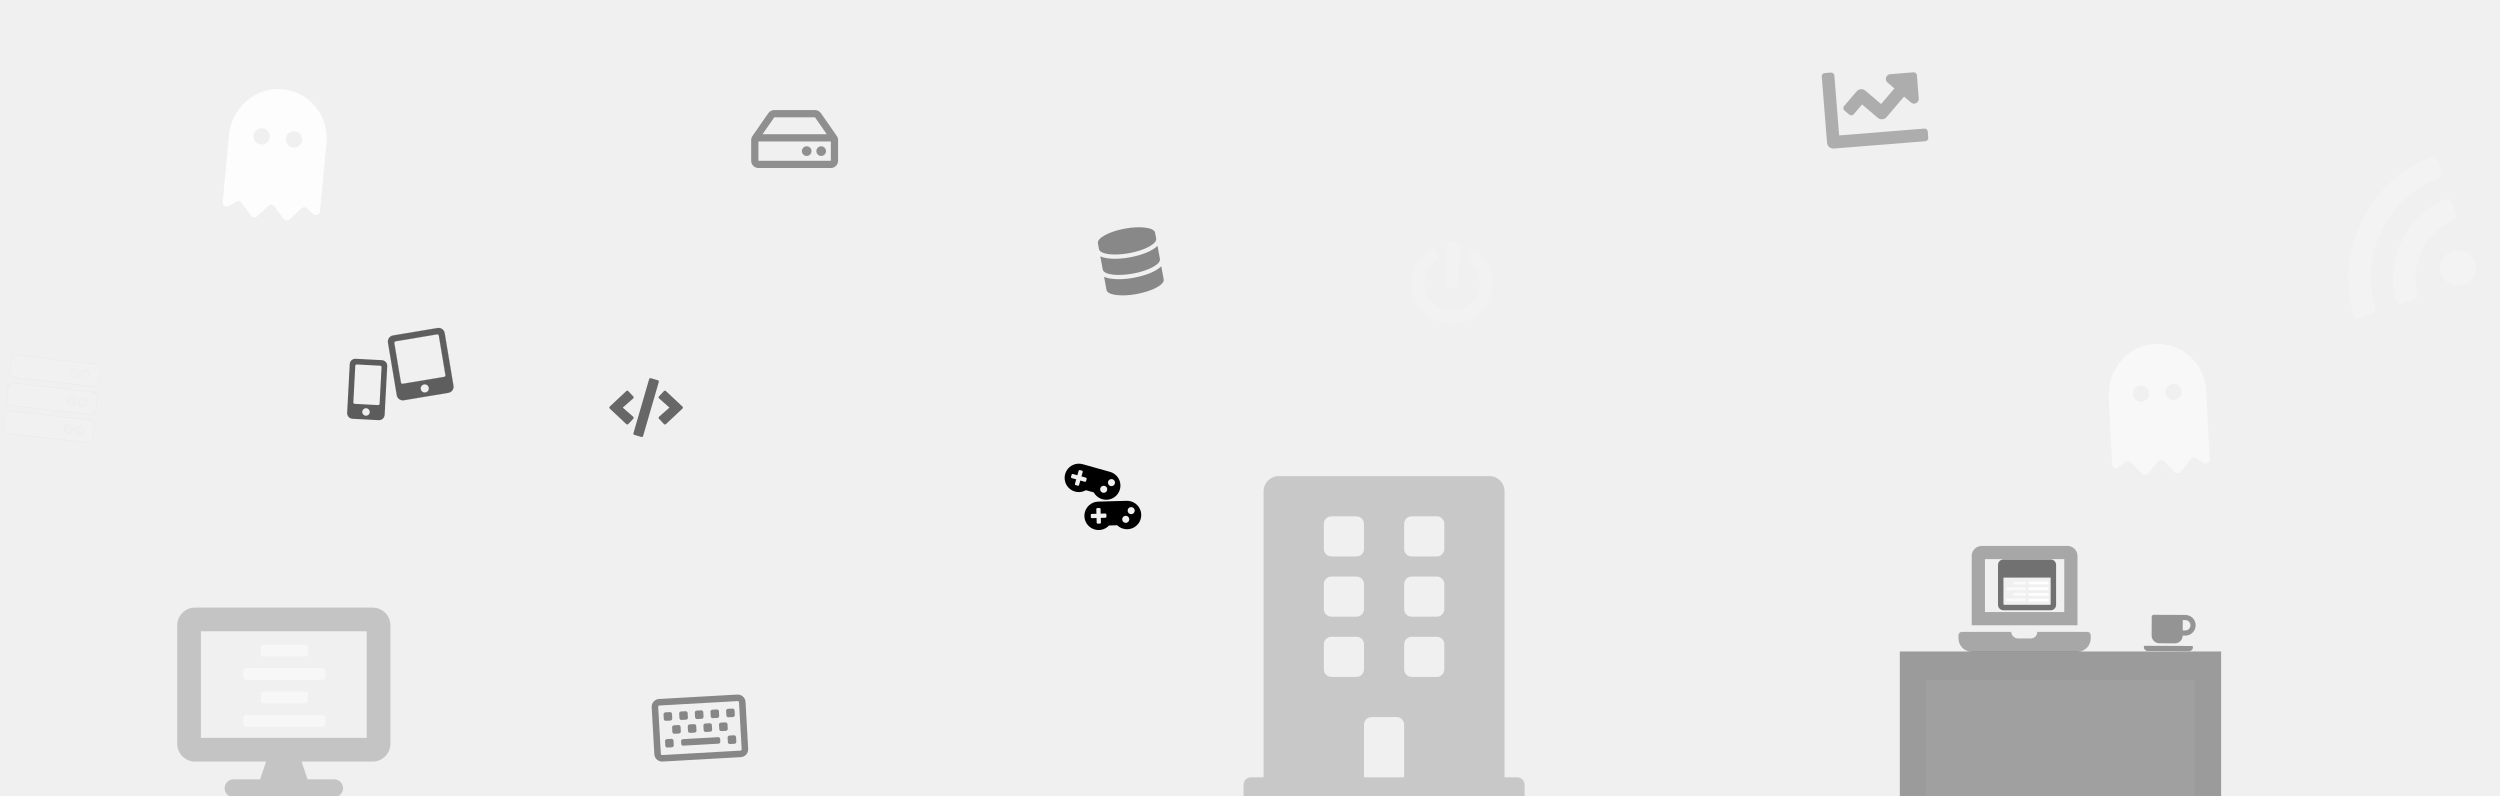
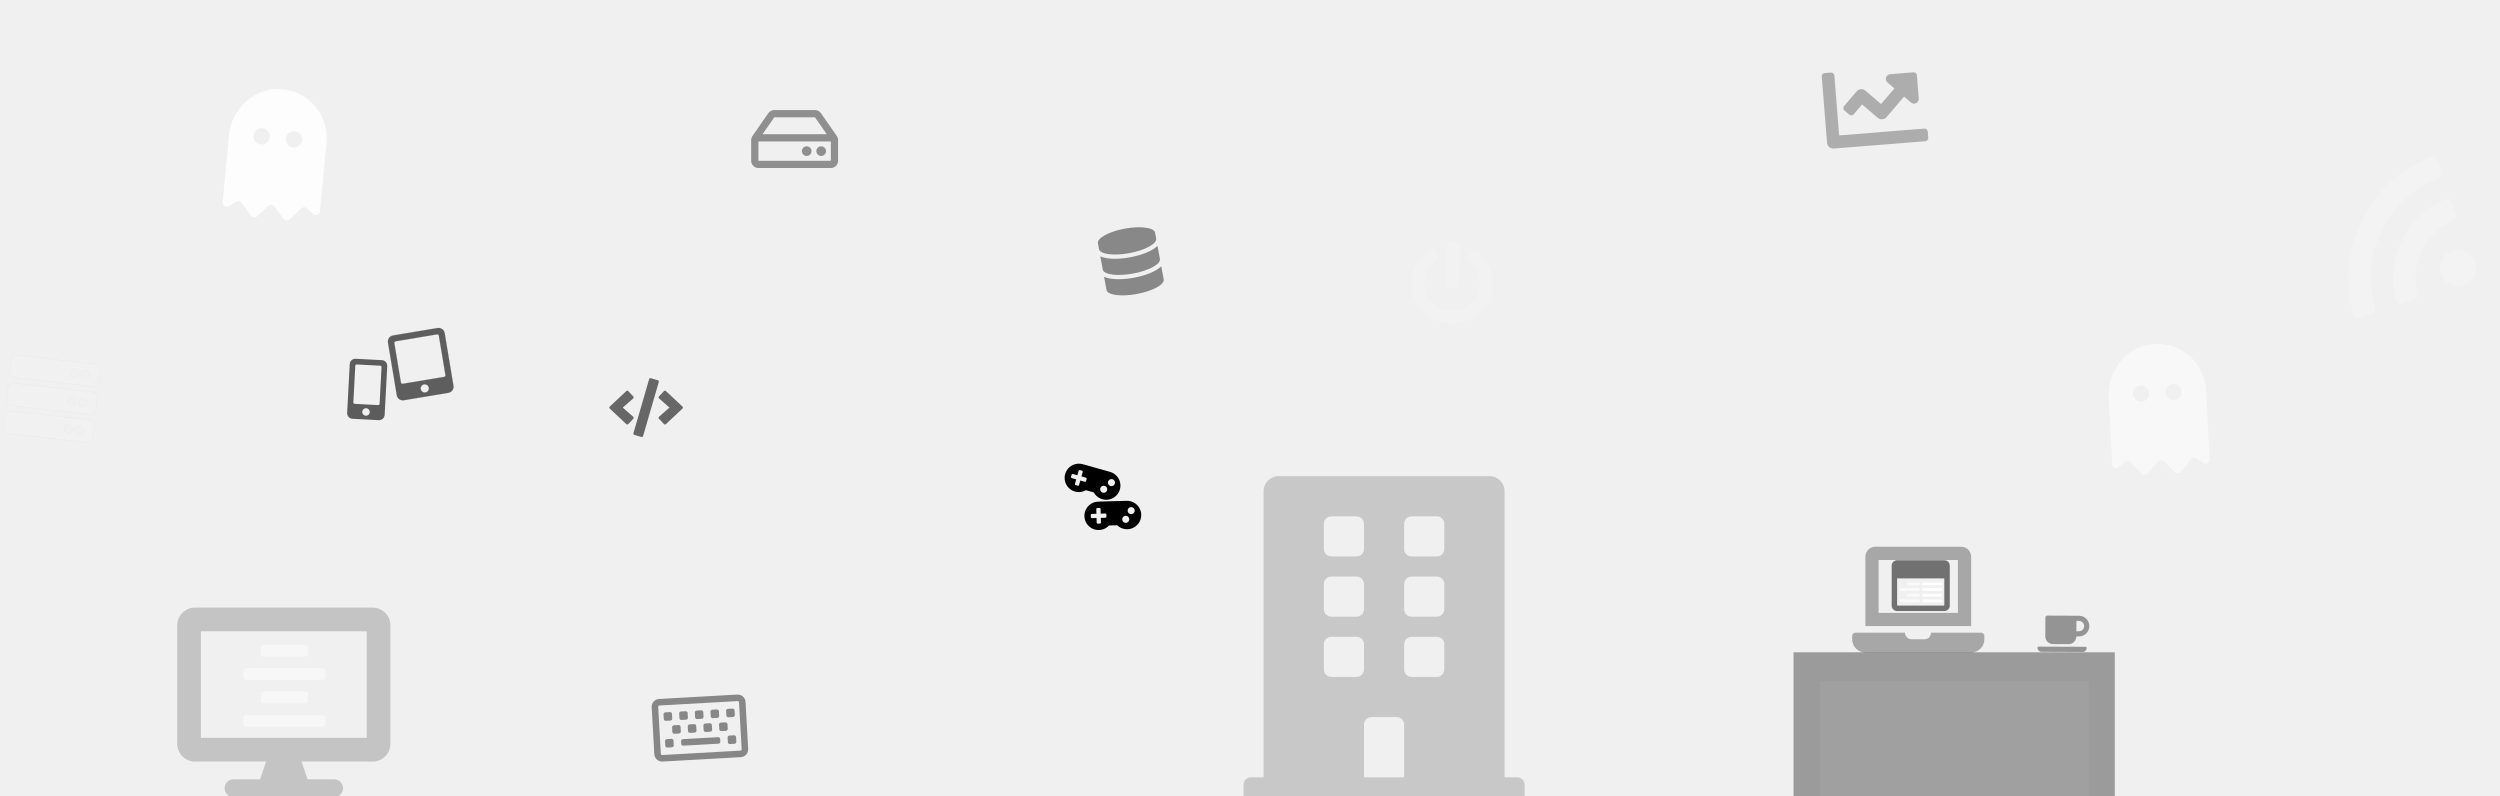
<svg xmlns="http://www.w3.org/2000/svg" width="2200" height="700" viewBox="0 0 582.083 185.208" version="1.1" id="svg8">
  <defs id="defs2" />
  <g id="layer1" transform="translate(0,-111.7916)">
    <path id="path10" d="m 268.945,165.972 0.25,1.359 c 0.221,1.198 -2.582,2.724 -6.259,3.401 -3.677,0.677 -6.839,0.25 -7.06,-0.948 l -0.25,-1.359 c -0.221,-1.198 2.582,-2.724 6.259,-3.401 3.677,-0.677 6.839,-0.25 7.06,0.948 z m 0.563,3.058 0.563,3.058 c 0.221,1.198 -2.582,2.724 -6.259,3.401 -3.677,0.677 -6.839,0.25 -7.06,-0.948 l -0.563,-3.058 c 1.612,0.722 4.315,0.698 6.926,0.217 2.61,-0.481 5.144,-1.422 6.394,-2.671 z m 0.876,4.757 0.563,3.058 c 0.221,1.198 -2.582,2.724 -6.259,3.401 -3.677,0.677 -6.839,0.25 -7.06,-0.948 l -0.563,-3.058 c 1.612,0.722 4.315,0.698 6.926,0.217 2.61,-0.481 5.144,-1.422 6.394,-2.671 z" style="opacity:0.432;stroke-width:0.03" />
    <path id="path43" d="m 171.661,273.51 -18.21,1.028 c -1.006,0.057 -1.775,0.918 -1.718,1.924 l 0.617,10.926 c 0.057,1.006 0.918,1.775 1.924,1.718 l 18.21,-1.028 c 1.006,-0.057 1.775,-0.918 1.718,-1.924 l -0.617,-10.926 c -0.057,-1.006 -0.918,-1.775 -1.924,-1.718 z m 1.023,12.73 c 0.009,0.167 -0.119,0.311 -0.286,0.321 l -18.21,1.028 c -0.167,0.009 -0.311,-0.119 -0.321,-0.286 l -0.617,-10.926 c -0.009,-0.167 0.119,-0.311 0.286,-0.321 l 18.21,-1.028 c 0.167,-0.009 0.311,0.119 0.321,0.286 z m -14.163,-4.148 -0.06,-1.062 c -0.014,-0.251 -0.23,-0.444 -0.481,-0.43 l -1.062,0.06 c -0.251,0.014 -0.444,0.23 -0.43,0.481 l 0.06,1.062 c 0.014,0.251 0.23,0.444 0.481,0.43 l 1.062,-0.06 c 0.251,-0.014 0.444,-0.23 0.43,-0.481 z m 3.642,-0.206 -0.06,-1.062 c -0.014,-0.251 -0.23,-0.444 -0.481,-0.43 l -1.062,0.06 c -0.251,0.014 -0.444,0.23 -0.43,0.481 l 0.06,1.062 c 0.014,0.251 0.23,0.444 0.481,0.43 l 1.062,-0.06 c 0.251,-0.014 0.444,-0.23 0.43,-0.481 z m 3.642,-0.206 -0.06,-1.062 c -0.014,-0.251 -0.23,-0.444 -0.481,-0.43 l -1.062,0.06 c -0.251,0.014 -0.444,0.23 -0.43,0.481 l 0.06,1.062 c 0.014,0.251 0.23,0.444 0.481,0.43 l 1.062,-0.06 c 0.251,-0.014 0.444,-0.23 0.43,-0.481 z m 3.642,-0.206 -0.06,-1.062 c -0.014,-0.251 -0.23,-0.444 -0.481,-0.43 l -1.062,0.06 c -0.251,0.014 -0.444,0.23 -0.43,0.481 l 0.06,1.062 c 0.014,0.251 0.23,0.444 0.481,0.43 l 1.062,-0.06 c 0.251,-0.014 0.444,-0.23 0.43,-0.481 z m -12.571,3.831 -0.06,-1.062 c -0.014,-0.251 -0.23,-0.444 -0.481,-0.43 l -1.062,0.06 c -0.251,0.014 -0.444,0.23 -0.43,0.481 l 0.06,1.062 c 0.014,0.251 0.23,0.444 0.481,0.43 l 1.062,-0.06 c 0.251,-0.014 0.444,-0.23 0.43,-0.481 z m 14.568,-0.823 -0.06,-1.062 c -0.014,-0.251 -0.23,-0.444 -0.481,-0.43 l -1.062,0.06 c -0.251,0.014 -0.444,0.23 -0.43,0.481 l 0.06,1.062 c 0.014,0.251 0.23,0.444 0.481,0.43 l 1.062,-0.06 c 0.251,-0.014 0.444,-0.23 0.43,-0.481 z m -14.919,-5.399 -0.06,-1.062 c -0.014,-0.251 -0.23,-0.444 -0.481,-0.43 l -1.062,0.06 c -0.251,0.014 -0.444,0.23 -0.43,0.481 l 0.06,1.062 c 0.014,0.251 0.23,0.444 0.481,0.43 l 1.062,-0.06 c 0.251,-0.014 0.444,-0.23 0.43,-0.481 z m 3.642,-0.206 -0.06,-1.062 c -0.014,-0.251 -0.23,-0.444 -0.481,-0.43 l -1.062,0.06 c -0.251,0.014 -0.444,0.23 -0.43,0.481 l 0.06,1.062 c 0.014,0.251 0.23,0.444 0.481,0.43 l 1.062,-0.06 c 0.251,-0.014 0.444,-0.23 0.43,-0.481 z m 3.642,-0.206 -0.06,-1.062 c -0.014,-0.251 -0.23,-0.444 -0.481,-0.43 l -1.062,0.06 c -0.251,0.014 -0.444,0.23 -0.43,0.481 l 0.06,1.062 c 0.014,0.251 0.23,0.444 0.481,0.43 l 1.062,-0.06 c 0.251,-0.014 0.444,-0.23 0.43,-0.481 z m 3.642,-0.206 -0.06,-1.062 c -0.014,-0.251 -0.23,-0.444 -0.481,-0.43 l -1.062,0.06 c -0.251,0.014 -0.444,0.23 -0.43,0.481 l 0.06,1.062 c 0.014,0.251 0.23,0.444 0.481,0.43 l 1.062,-0.06 c 0.251,-0.014 0.444,-0.23 0.43,-0.481 z m 3.642,-0.206 -0.06,-1.062 c -0.014,-0.251 -0.23,-0.444 -0.481,-0.43 l -1.062,0.06 c -0.251,0.014 -0.444,0.23 -0.43,0.481 l 0.06,1.062 c 0.014,0.251 0.23,0.444 0.481,0.43 l 1.062,-0.06 c 0.251,-0.014 0.444,-0.23 0.43,-0.481 z m -3.379,6.204 -0.034,-0.607 c -0.014,-0.251 -0.23,-0.444 -0.481,-0.43 l -8.194,0.463 c -0.251,0.014 -0.444,0.23 -0.43,0.481 l 0.034,0.607 c 0.014,0.251 0.23,0.444 0.481,0.43 l 8.194,-0.463 c 0.251,-0.014 0.444,-0.23 0.43,-0.481 z" style="opacity:0.438;stroke-width:0.038" />
    <path id="path54" d="M 86.764,253.262 H 45.401 c -2.284,0 -4.136,1.853 -4.136,4.136 v 27.575 c 0,2.284 1.853,4.136 4.136,4.136 h 16.545 l -1.379,4.136 h -6.204 c -1.146,0 -2.068,0.922 -2.068,2.068 0,1.146 0.922,2.068 2.068,2.068 h 23.439 c 1.146,0 2.068,-0.922 2.068,-2.068 0,-1.146 -0.922,-2.068 -2.068,-2.068 h -6.204 l -1.379,-4.136 h 16.545 c 2.284,0 4.136,-1.853 4.136,-4.136 v -27.575 c 0,-2.284 -1.853,-4.136 -4.136,-4.136 z M 85.385,283.594 H 46.78 V 258.776 H 85.385 Z" style="opacity:0.185;stroke-width:0.086" />
-     <path id="path76" d="m 502.773,261.567 3.613,0.015 c 0.997,0.004 1.81,-0.802 1.814,-1.799 l 0.602,0.002 c 1.329,0.006 2.413,-1.071 2.418,-2.399 0.006,-1.329 -1.071,-2.413 -2.399,-2.418 l -7.377,-0.029 c -0.25,-7e-4 -0.452,0.2 -0.453,0.45 l -0.018,4.366 c -0.004,0.997 0.802,1.81 1.799,1.814 z m 6.043,-5.396 c 0.664,0.003 1.202,0.545 1.2,1.209 -0.003,0.664 -0.545,1.202 -1.209,1.2 l -0.602,-0.002 0.01,-2.409 z m 0.869,7.23 -9.624,-0.038 c -0.896,-0.004 -1.143,-1.209 -0.673,-1.207 l 10.977,0.044 c 0.47,0.002 0.217,1.205 -0.68,1.202 z" style="opacity:0.386;stroke-width:0.019" />
+     <path id="path76" d="m 478.015,261.756 3.613,0.015 c 0.997,0.004 1.81,-0.802 1.814,-1.799 l 0.602,0.002 c 1.329,0.006 2.413,-1.071 2.418,-2.399 0.006,-1.329 -1.071,-2.413 -2.399,-2.418 l -7.377,-0.029 c -0.25,-7e-4 -0.452,0.2 -0.453,0.45 l -0.018,4.366 c -0.004,0.997 0.802,1.81 1.799,1.814 z m 6.043,-5.396 c 0.664,0.003 1.202,0.545 1.2,1.209 -0.003,0.664 -0.545,1.202 -1.209,1.2 l -0.602,-0.002 0.01,-2.409 z m 0.869,7.23 -9.624,-0.038 c -0.896,-0.004 -1.143,-1.209 -0.673,-1.207 l 10.977,0.044 c 0.47,0.002 0.217,1.205 -0.68,1.202 z" style="opacity:0.386;stroke-width:0.019" />
    <path id="path87" d="M 21.635,201.765 3.425,199.73 c -0.718,-0.08 -1.236,-0.728 -1.155,-1.446 l 0.291,-2.602 c 0.08,-0.718 0.728,-1.236 1.446,-1.155 l 18.211,2.035 c 0.718,0.08 1.236,0.728 1.155,1.446 l -0.291,2.602 c -0.08,0.718 -0.728,1.236 -1.446,1.155 z m -1.551,-3.795 c -0.539,-0.06 -1.024,0.328 -1.085,0.867 -0.06,0.539 0.328,1.024 0.867,1.085 0.539,0.06 1.024,-0.328 1.085,-0.867 0.06,-0.539 -0.328,-1.024 -0.867,-1.085 z m -2.602,-0.291 c -0.539,-0.06 -1.024,0.328 -1.085,0.867 -0.06,0.539 0.328,1.024 0.867,1.085 0.539,0.06 1.024,-0.328 1.085,-0.867 0.06,-0.539 -0.328,-1.024 -0.867,-1.085 z m 3.426,10.59 -18.211,-2.035 c -0.718,-0.08 -1.236,-0.728 -1.155,-1.446 l 0.291,-2.602 c 0.08,-0.718 0.728,-1.236 1.446,-1.155 l 18.211,2.035 c 0.718,0.08 1.236,0.728 1.155,1.446 l -0.291,2.602 c -0.08,0.718 -0.728,1.236 -1.446,1.155 z m -1.551,-3.795 c -0.539,-0.06 -1.024,0.328 -1.085,0.867 -0.06,0.539 0.328,1.024 0.867,1.085 0.539,0.06 1.024,-0.328 1.085,-0.867 0.06,-0.539 -0.328,-1.024 -0.867,-1.085 z m -2.602,-0.291 c -0.539,-0.06 -1.024,0.328 -1.085,0.867 -0.06,0.539 0.328,1.024 0.867,1.085 0.539,0.06 1.024,-0.328 1.085,-0.867 0.06,-0.539 -0.328,-1.024 -0.867,-1.085 z m 3.426,10.59 -18.211,-2.035 c -0.718,-0.08 -1.236,-0.728 -1.155,-1.446 l 0.291,-2.602 c 0.08,-0.718 0.728,-1.236 1.446,-1.155 l 18.211,2.035 c 0.718,0.08 1.236,0.728 1.155,1.446 l -0.291,2.602 c -0.08,0.718 -0.728,1.236 -1.446,1.155 z m -1.551,-3.795 c -0.539,-0.06 -1.024,0.328 -1.085,0.867 -0.06,0.539 0.328,1.024 0.867,1.085 0.539,0.06 1.024,-0.328 1.085,-0.867 0.06,-0.539 -0.328,-1.024 -0.867,-1.085 z m -2.602,-0.291 c -0.539,-0.06 -1.024,0.328 -1.085,0.867 -0.06,0.539 0.328,1.024 0.867,1.085 0.539,0.06 1.024,-0.328 1.085,-0.867 0.06,-0.539 -0.328,-1.024 -0.867,-1.085 z" style="opacity:0.091;fill:#ffffff;fill-opacity:1;stroke:#000000;stroke-width:0.041;stroke-opacity:1" />
    <path id="path109" d="m 194.833,143.451 -3.692,-5.307 a 1.686,1.686 0 0 0 -1.384,-0.723 h -9.48 a 1.686,1.686 0 0 0 -1.384,0.723 l -3.692,5.307 a 1.686,1.686 0 0 0 -0.302,0.963 v 4.811 c 0,0.931 0.755,1.686 1.686,1.686 h 16.863 c 0.931,0 1.686,-0.755 1.686,-1.686 v -4.811 c 0,-0.344 -0.105,-0.68 -0.302,-0.963 z m -14.555,-4.344 h 9.48 l 2.737,3.935 h -14.954 z m 13.171,10.118 h -16.863 v -4.497 h 16.863 z m -1.124,-2.248 c 0,0.621 -0.503,1.124 -1.124,1.124 -0.621,0 -1.124,-0.503 -1.124,-1.124 0,-0.621 0.503,-1.124 1.124,-1.124 0.621,0 1.124,0.503 1.124,1.124 z m -3.373,0 c 0,0.621 -0.503,1.124 -1.124,1.124 -0.621,0 -1.124,-0.503 -1.124,-1.124 0,-0.621 0.503,-1.124 1.124,-1.124 0.621,0 1.124,0.503 1.124,1.124 z" style="opacity:0.406;stroke-width:0.035" />
    <path id="path120" d="m 149.337,213.532 -1.633,-0.474 c -0.171,-0.048 -0.268,-0.228 -0.22,-0.399 l 3.655,-12.589 c 0.048,-0.171 0.228,-0.268 0.399,-0.22 l 1.633,0.474 c 0.171,0.048 0.268,0.228 0.22,0.399 l -3.655,12.589 c -0.051,0.171 -0.228,0.27 -0.399,0.22 z m -3.052,-3.004 1.165,-1.242 c 0.123,-0.131 0.115,-0.34 -0.021,-0.461 l -2.426,-2.134 2.426,-2.134 c 0.137,-0.12 0.147,-0.329 0.021,-0.461 l -1.165,-1.242 c -0.12,-0.129 -0.324,-0.137 -0.455,-0.013 l -3.858,3.614 c -0.137,0.126 -0.137,0.343 0,0.469 l 3.858,3.617 c 0.131,0.123 0.335,0.118 0.455,-0.013 z m 8.76,0.016 3.858,-3.617 c 0.137,-0.126 0.137,-0.343 0,-0.469 l -3.858,-3.62 c -0.129,-0.12 -0.332,-0.115 -0.455,0.013 l -1.165,1.242 c -0.123,0.131 -0.115,0.34 0.021,0.461 l 2.426,2.137 -2.426,2.134 c -0.137,0.12 -0.147,0.329 -0.021,0.461 l 1.165,1.242 c 0.12,0.131 0.324,0.137 0.455,0.016 z" style="opacity:0.571;stroke-width:0.027" />
    <path id="path142" d="m 101.882,188.167 -10.369,1.732 c -0.781,0.13 -1.308,0.87 -1.178,1.65 l 2.047,12.254 c 0.13,0.781 0.87,1.308 1.65,1.178 l 10.369,-1.732 c 0.781,-0.13 1.308,-0.87 1.178,-1.65 l -2.047,-12.254 c -0.13,-0.781 -0.87,-1.308 -1.65,-1.178 z m -2.822,15.005 c -0.521,0.087 -1.013,-0.264 -1.1,-0.785 -0.087,-0.521 0.264,-1.013 0.785,-1.1 0.521,-0.087 1.013,0.264 1.1,0.785 0.087,0.521 -0.264,1.013 -0.785,1.1 z m 4.653,-4.047 c 0.033,0.194 -0.1,0.38 -0.294,0.413 l -9.662,1.614 c -0.194,0.033 -0.38,-0.1 -0.413,-0.294 l -1.535,-9.191 c -0.032,-0.194 0.1,-0.38 0.294,-0.413 l 9.662,-1.614 c 0.194,-0.033 0.38,0.1 0.413,0.294 z" style="opacity:0.607;stroke:#000000;stroke-width:0.03;stroke-opacity:1" />
    <path id="path164" d="m 88.923,195.649 -6.113,-0.325 c -0.723,-0.038 -1.341,0.517 -1.38,1.24 l -0.603,11.353 c -0.038,0.723 0.517,1.341 1.24,1.38 l 6.113,0.325 c 0.723,0.038 1.341,-0.517 1.38,-1.24 l 0.603,-11.353 c 0.038,-0.723 -0.517,-1.341 -1.24,-1.38 z m -3.752,12.937 c -0.483,-0.026 -0.853,-0.437 -0.827,-0.92 0.026,-0.483 0.437,-0.853 0.92,-0.827 0.483,0.026 0.853,0.437 0.827,0.92 -0.026,0.483 -0.437,0.853 -0.92,0.827 z m 3.213,-2.785 c -0.01,0.18 -0.165,0.32 -0.345,0.31 l -5.458,-0.29 c -0.18,-0.01 -0.32,-0.165 -0.31,-0.345 l 0.452,-8.515 c 0.01,-0.18 0.165,-0.32 0.345,-0.31 l 5.458,0.29 c 0.18,0.01 0.32,0.165 0.31,0.345 z" style="opacity:0.614;stroke-width:0.027" />
    <path id="path175" d="m 343.896,170.289 c 2.315,1.83 3.739,4.708 3.585,7.879 -0.254,5.208 -4.678,9.225 -9.883,8.983 -5.197,-0.242 -9.247,-4.686 -9.001,-9.887 0.151,-3.171 1.848,-5.905 4.327,-7.505 0.461,-0.294 1.075,-0.131 1.318,0.358 l 0.549,1.099 c 0.205,0.411 0.074,0.912 -0.309,1.168 -1.637,1.096 -2.736,2.904 -2.839,5.01 -0.175,3.514 2.525,6.538 6.084,6.711 3.487,0.17 6.556,-2.512 6.71,-6.126 0.085,-1.973 -0.752,-3.921 -2.344,-5.228 -0.356,-0.292 -0.434,-0.803 -0.19,-1.188 l 0.654,-1.04 c 0.29,-0.459 0.913,-0.57 1.339,-0.232 z m -4.349,7.798 0.445,-9.137 c 0.025,-0.506 -0.363,-0.934 -0.869,-0.958 l -1.218,-0.059 c -0.506,-0.025 -0.934,0.363 -0.958,0.869 l -0.445,9.137 c -0.025,0.506 0.363,0.934 0.869,0.958 l 1.218,0.059 c 0.506,0.025 0.934,-0.363 0.958,-0.869 z" style="opacity:0.107;fill:#ffffff;fill-opacity:1;stroke-width:0.038" />
    <path id="path834" d="m 353.228,292.776 h -2.922 v -66.616 c 0,-1.936 -1.57,-3.506 -3.506,-3.506 h -49.085 c -1.936,0 -3.506,1.57 -3.506,3.506 v 66.616 h -2.922 c -0.968,0 -1.753,0.785 -1.753,1.753 v 2.922 h 65.447 v -2.922 c 0,-0.968 -0.785,-1.753 -1.753,-1.753 z m -44.995,-59.019 c 0,-0.968 0.785,-1.753 1.753,-1.753 h 5.843 c 0.968,0 1.753,0.785 1.753,1.753 v 5.843 c 0,0.968 -0.785,1.753 -1.753,1.753 h -5.843 c -0.968,0 -1.753,-0.785 -1.753,-1.753 z m 0,14.024 c 0,-0.968 0.785,-1.753 1.753,-1.753 h 5.843 c 0.968,0 1.753,0.785 1.753,1.753 v 5.843 c 0,0.968 -0.785,1.753 -1.753,1.753 h -5.843 c -0.968,0 -1.753,-0.785 -1.753,-1.753 z m 7.597,21.621 h -5.843 c -0.968,0 -1.753,-0.785 -1.753,-1.753 v -5.843 c 0,-0.968 0.785,-1.753 1.753,-1.753 h 5.843 c 0.968,0 1.753,0.785 1.753,1.753 v 5.843 c 0,0.968 -0.785,1.753 -1.753,1.753 z m 11.103,23.374 h -9.35 v -12.271 c 0,-0.968 0.785,-1.753 1.753,-1.753 h 5.843 c 0.968,0 1.753,0.785 1.753,1.753 z m 9.35,-25.127 c 0,0.968 -0.785,1.753 -1.753,1.753 h -5.843 c -0.968,0 -1.753,-0.785 -1.753,-1.753 v -5.843 c 0,-0.968 0.785,-1.753 1.753,-1.753 h 5.843 c 0.968,0 1.753,0.785 1.753,1.753 z m 0,-14.024 c 0,0.968 -0.785,1.753 -1.753,1.753 h -5.843 c -0.968,0 -1.753,-0.785 -1.753,-1.753 v -5.843 c 0,-0.968 0.785,-1.753 1.753,-1.753 h 5.843 c 0.968,0 1.753,0.785 1.753,1.753 z m 0,-14.024 c 0,0.968 -0.785,1.753 -1.753,1.753 h -5.843 c -0.968,0 -1.753,-0.785 -1.753,-1.753 v -5.843 c 0,-0.968 0.785,-1.753 1.753,-1.753 h 5.843 c 0.968,0 1.753,0.785 1.753,1.753 z" style="opacity:0.169;stroke-width:0.146" />
    <path id="path845" d="m 566.049,148.352 c -14.644,5.675 -22.515,21.788 -17.999,36.823 0.17,0.565 0.776,0.871 1.334,0.677 l 2.965,-1.031 c 0.532,-0.184 0.822,-0.759 0.662,-1.299 -3.646,-12.352 2.794,-25.53 14.782,-30.242 0.524,-0.206 0.799,-0.787 0.618,-1.321 l -1.008,-2.973 c -0.19,-0.558 -0.803,-0.849 -1.354,-0.636 z m 2.525,24.045 c -1.01,2.067 -0.154,4.561 1.913,5.571 2.067,1.01 4.561,0.154 5.571,-1.913 1.01,-2.067 0.154,-4.561 -1.913,-5.571 -2.067,-1.01 -4.561,-0.154 -5.571,1.913 z m 0.905,-14.238 c -9.253,3.826 -14.247,14.058 -11.584,23.699 0.159,0.578 0.772,0.893 1.337,0.695 l 2.972,-1.042 c 0.518,-0.182 0.817,-0.735 0.677,-1.266 -1.844,-6.982 1.76,-14.332 8.388,-17.159 0.505,-0.216 0.759,-0.792 0.583,-1.312 l -1.003,-2.985 c -0.19,-0.568 -0.817,-0.858 -1.37,-0.629 z" style="opacity:0.192;fill:#ffffff;fill-opacity:1;stroke-width:0.065" />
    <path id="path856" d="m 258.46,221.66 -6.376,-1.788 a 3.31,3.31 0 1 0 0.756,6.056 l 1.823,0.511 a 3.31,3.31 0 1 0 3.796,-4.78 z m -5.584,2.13 a 0.248,0.248 0 0 1 -0.306,0.172 l -1.036,-0.29 -0.29,1.036 a 0.248,0.248 0 0 1 -0.306,0.172 l -0.478,-0.134 a 0.248,0.248 0 0 1 -0.172,-0.306 l 0.29,-1.036 -1.036,-0.29 a 0.248,0.248 0 0 1 -0.172,-0.306 l 0.134,-0.478 a 0.248,0.248 0 0 1 0.306,-0.172 l 1.036,0.29 0.29,-1.036 a 0.248,0.248 0 0 1 0.306,-0.172 l 0.478,0.134 a 0.248,0.248 0 0 1 0.172,0.306 l -0.29,1.036 1.036,0.29 a 0.248,0.248 0 0 1 0.172,0.306 z m 3.878,2.721 a 0.828,0.828 0 1 1 1.02,-0.573 0.828,0.828 0 0 1 -1.02,0.573 z m 1.811,-1.555 a 0.828,0.828 0 1 1 1.02,-0.573 0.828,0.828 0 0 1 -1.02,0.573 z" style="stroke-width:0.021" />
    <path id="path856-6" d="m 262.318,228.396 -6.619,0.189 a 3.31,3.31 0 1 0 2.523,5.557 l 1.893,-0.054 a 3.31,3.31 0 1 0 2.203,-5.692 z m -4.698,3.694 a 0.248,0.248 0 0 1 -0.241,0.255 l -1.075,0.031 0.031,1.075 a 0.248,0.248 0 0 1 -0.241,0.255 l -0.496,0.014 a 0.248,0.248 0 0 1 -0.255,-0.241 l -0.031,-1.075 -1.075,0.031 a 0.248,0.248 0 0 1 -0.255,-0.241 l -0.014,-0.496 a 0.248,0.248 0 0 1 0.241,-0.255 l 1.075,-0.031 -0.031,-1.075 a 0.248,0.248 0 0 1 0.241,-0.255 l 0.496,-0.014 a 0.248,0.248 0 0 1 0.255,0.241 l 0.031,1.075 1.075,-0.031 a 0.248,0.248 0 0 1 0.255,0.241 z m 4.512,1.444 a 0.828,0.828 0 1 1 0.804,-0.851 0.828,0.828 0 0 1 -0.804,0.851 z m 1.267,-2.023 a 0.828,0.828 0 1 1 0.804,-0.851 0.828,0.828 0 0 1 -0.804,0.851 z" style="stroke-width:0.021" />
    <path id="path882" d="m 65.402,132.545 c -6.215,-0.399 -11.502,4.557 -12.086,10.756 l -1.468,15.563 c -0.079,0.841 0.897,1.357 1.548,0.819 l 1.573,-0.954 c 0.42,-0.255 0.966,-0.146 1.256,0.25 l 2.264,3.09 c 0.334,0.403 0.931,0.46 1.334,0.126 l 2.656,-2.477 c 0.416,-0.387 1.075,-0.325 1.411,0.133 l 2.146,2.93 c 0.334,0.403 0.931,0.46 1.334,0.126 l 2.802,-2.612 c 0.359,-0.335 0.916,-0.34 1.281,-0.011 l 1.366,1.231 c 0.538,0.65 1.594,0.325 1.673,-0.515 l 1.513,-16.038 c 0.601,-6.369 -4.173,-12.005 -10.602,-12.418 z m -4.672,12.881 c -1.042,-0.098 -1.807,-1.023 -1.709,-2.065 0.098,-1.042 1.023,-1.807 2.065,-1.709 1.042,0.098 1.807,1.023 1.709,2.065 -0.098,1.042 -1.023,1.807 -2.065,1.709 z m 7.548,0.712 c -1.042,-0.098 -1.807,-1.023 -1.709,-2.065 0.098,-1.042 1.023,-1.807 2.065,-1.709 1.042,0.098 1.807,1.023 1.709,2.065 -0.098,1.042 -1.023,1.807 -2.065,1.709 z" style="opacity:0.873;fill:#ffffff;fill-opacity:1;stroke-width:0.059" />
-     <path id="path904" d="m 486.017,258.913 h -11.661 c -0.036,0.953 -0.707,1.539 -1.575,1.539 h -2.924 c -0.899,0 -1.588,-0.84 -1.576,-1.539 h -11.506 c -0.423,0 -0.77,0.346 -0.77,0.77 v 0.77 c 0,1.693 1.385,3.078 3.078,3.078 h 24.625 c 1.693,0 3.078,-1.385 3.078,-3.078 v -0.77 c 0,-0.423 -0.346,-0.77 -0.77,-0.77 z m -2.309,-17.699 c 0,-1.27 -1.039,-2.309 -2.309,-2.309 h -20.008 c -1.27,0 -2.309,1.039 -2.309,2.309 v 16.16 h 24.625 z m -3.078,13.082 h -18.469 v -12.313 h 18.469 z" style="opacity:0.305;stroke-width:0.048" />
-     <path id="path926" d="m 477.461,242.048 h -10.989 c -0.7,0 -1.268,0.568 -1.268,1.268 v 9.298 c 0,0.7 0.568,1.268 1.268,1.268 h 10.989 c 0.7,0 1.268,-0.568 1.268,-1.268 v -9.298 c 0,-0.7 -0.568,-1.268 -1.268,-1.268 z m 0,10.408 c 0,0.087 -0.071,0.158 -0.159,0.158 h -10.672 c -0.087,0 -0.159,-0.071 -0.159,-0.158 v -6.181 h 10.989 z" style="opacity:0.529;stroke-width:0.026" />
+     <path id="path904" d="m 461.259,259.102 h -11.661 c -0.036,0.953 -0.707,1.539 -1.575,1.539 h -2.924 c -0.899,0 -1.588,-0.84 -1.576,-1.539 h -11.506 c -0.423,0 -0.77,0.346 -0.77,0.77 v 0.77 c 0,1.693 1.385,3.078 3.078,3.078 h 24.625 c 1.693,0 3.078,-1.385 3.078,-3.078 v -0.77 c 0,-0.423 -0.346,-0.77 -0.77,-0.77 z m -2.309,-17.699 c 0,-1.27 -1.039,-2.309 -2.309,-2.309 h -20.008 c -1.27,0 -2.309,1.039 -2.309,2.309 v 16.16 h 24.625 z m -3.078,13.082 h -18.469 v -12.313 h 18.469 z" style="opacity:0.305;stroke-width:0.048" />
+     <path id="path926" d="m 452.703,242.237 h -10.989 c -0.7,0 -1.268,0.568 -1.268,1.268 v 9.298 c 0,0.7 0.568,1.268 1.268,1.268 h 10.989 c 0.7,0 1.268,-0.568 1.268,-1.268 v -9.298 c 0,-0.7 -0.568,-1.268 -1.268,-1.268 z m 0,10.408 c 0,0.087 -0.071,0.158 -0.159,0.158 H 441.873 c -0.087,0 -0.159,-0.071 -0.159,-0.158 v -6.181 h 10.989 z" style="opacity:0.529;stroke-width:0.026" />
    <path id="path948" d="M 75.098,267.354 H 57.333 a 0.683,0.683 0 0 0 -0.683,0.683 v 1.367 a 0.683,0.683 0 0 0 0.683,0.683 H 75.098 a 0.683,0.683 0 0 0 0.683,-0.683 v -1.367 a 0.683,0.683 0 0 0 -0.683,-0.683 z m 0,10.932 H 57.333 a 0.683,0.683 0 0 0 -0.683,0.683 v 1.367 a 0.683,0.683 0 0 0 0.683,0.683 H 75.098 a 0.683,0.683 0 0 0 0.683,-0.683 v -1.367 A 0.683,0.683 0 0 0 75.098,278.286 Z M 61.267,264.62 h 9.899 a 0.516,0.516 0 0 0 0.516,-0.517 v -1.7 a 0.516,0.516 0 0 0 -0.516,-0.516 h -9.899 a 0.516,0.516 0 0 0 -0.517,0.516 v 1.7 a 0.517,0.517 0 0 0 0.517,0.517 z m 9.899,10.932 a 0.516,0.516 0 0 0 0.516,-0.517 v -1.7 a 0.516,0.516 0 0 0 -0.516,-0.516 h -9.899 a 0.516,0.516 0 0 0 -0.517,0.516 v 1.7 a 0.517,0.517 0 0 0 0.517,0.517 z" style="opacity:0.471;fill:#ffffff;fill-opacity:1;stroke-width:0.043" />
-     <path id="path959" d="m 467.292,249.183 h 4.244 a 0.163,0.163 0 0 0 0.163,-0.163 v -0.326 a 0.163,0.163 0 0 0 -0.163,-0.163 h -4.244 a 0.163,0.163 0 0 0 -0.163,0.163 v 0.326 a 0.163,0.163 0 0 0 0.163,0.163 z m 4.244,1.959 h -4.244 a 0.163,0.163 0 0 0 -0.163,0.163 v 0.326 a 0.163,0.163 0 0 0 0.163,0.163 h 4.244 a 0.163,0.163 0 0 0 0.163,-0.163 v -0.326 a 0.163,0.163 0 0 0 -0.163,-0.163 z m 0.032,-3.917 h -2.676 a 0.131,0.131 0 0 0 -0.131,0.131 v 0.391 a 0.131,0.131 0 0 0 0.131,0.131 h 2.676 a 0.131,0.131 0 0 0 0.131,-0.131 v -0.391 a 0.131,0.131 0 0 0 -0.131,-0.131 z m 0,2.611 h -2.676 a 0.131,0.131 0 0 0 -0.131,0.131 v 0.391 a 0.131,0.131 0 0 0 0.131,0.131 h 2.676 a 0.131,0.131 0 0 0 0.131,-0.131 v -0.391 a 0.131,0.131 0 0 0 -0.131,-0.131 z" style="opacity:0.666;fill:#ffffff;fill-opacity:1;stroke-width:0.01" />
-     <path id="path970" d="m 476.805,251.185 h -4.318 a 0.166,0.166 0 0 0 -0.166,0.166 v 0.332 a 0.166,0.166 0 0 0 0.166,0.166 h 4.318 a 0.166,0.166 0 0 0 0.166,-0.166 v -0.332 a 0.166,0.166 0 0 0 -0.166,-0.166 z m 0,-1.329 h -4.318 a 0.166,0.166 0 0 0 -0.166,0.166 v 0.332 a 0.166,0.166 0 0 0 0.166,0.166 h 4.318 a 0.166,0.166 0 0 0 0.166,-0.166 v -0.332 a 0.166,0.166 0 0 0 -0.166,-0.166 z m 0,-1.329 h -4.318 a 0.166,0.166 0 0 0 -0.166,0.166 v 0.332 a 0.166,0.166 0 0 0 0.166,0.166 h 4.318 a 0.166,0.166 0 0 0 0.166,-0.166 v -0.332 a 0.166,0.166 0 0 0 -0.166,-0.166 z m 0,-1.329 h -4.318 a 0.166,0.166 0 0 0 -0.166,0.166 v 0.332 a 0.166,0.166 0 0 0 0.166,0.166 h 4.318 a 0.166,0.166 0 0 0 0.166,-0.166 v -0.332 a 0.166,0.166 0 0 0 -0.166,-0.166 z" style="fill:#ffffff;fill-opacity:1;stroke-width:0.01" />
+     <path id="path959" d="m 442.535,249.372 h 4.244 a 0.163,0.163 0 0 0 0.163,-0.163 v -0.326 a 0.163,0.163 0 0 0 -0.163,-0.163 h -4.244 a 0.163,0.163 0 0 0 -0.163,0.163 v 0.326 a 0.163,0.163 0 0 0 0.163,0.163 z m 4.244,1.959 h -4.244 a 0.163,0.163 0 0 0 -0.163,0.163 v 0.326 a 0.163,0.163 0 0 0 0.163,0.163 h 4.244 a 0.163,0.163 0 0 0 0.163,-0.163 v -0.326 a 0.163,0.163 0 0 0 -0.163,-0.163 z m 0.032,-3.917 h -2.676 a 0.131,0.131 0 0 0 -0.131,0.131 v 0.391 a 0.131,0.131 0 0 0 0.131,0.131 h 2.676 a 0.131,0.131 0 0 0 0.131,-0.131 v -0.391 a 0.131,0.131 0 0 0 -0.131,-0.131 z m 0,2.611 h -2.676 a 0.131,0.131 0 0 0 -0.131,0.131 v 0.391 a 0.131,0.131 0 0 0 0.131,0.131 h 2.676 a 0.131,0.131 0 0 0 0.131,-0.131 v -0.391 a 0.131,0.131 0 0 0 -0.131,-0.131 z" style="opacity:0.666;fill:#ffffff;fill-opacity:1;stroke-width:0.01" />
+     <path id="path970" d="m 452.048,251.374 h -4.318 a 0.166,0.166 0 0 0 -0.166,0.166 v 0.332 a 0.166,0.166 0 0 0 0.166,0.166 h 4.318 a 0.166,0.166 0 0 0 0.166,-0.166 v -0.332 a 0.166,0.166 0 0 0 -0.166,-0.166 z m 0,-1.329 h -4.318 a 0.166,0.166 0 0 0 -0.166,0.166 v 0.332 a 0.166,0.166 0 0 0 0.166,0.166 h 4.318 a 0.166,0.166 0 0 0 0.166,-0.166 v -0.332 a 0.166,0.166 0 0 0 -0.166,-0.166 z m 0,-1.329 h -4.318 a 0.166,0.166 0 0 0 -0.166,0.166 v 0.332 a 0.166,0.166 0 0 0 0.166,0.166 h 4.318 a 0.166,0.166 0 0 0 0.166,-0.166 v -0.332 a 0.166,0.166 0 0 0 -0.166,-0.166 z m 0,-1.329 h -4.318 a 0.166,0.166 0 0 0 -0.166,0.166 v 0.332 a 0.166,0.166 0 0 0 0.166,0.166 h 4.318 a 0.166,0.166 0 0 0 0.166,-0.166 v -0.332 a 0.166,0.166 0 0 0 -0.166,-0.166 z" style="fill:#ffffff;fill-opacity:1;stroke-width:0.01" />
    <path id="path882-0" d="m 501.355,191.903 c -6.206,0.51 -10.716,6.182 -10.392,12.401 l 0.813,15.611 c 0.044,0.843 1.085,1.212 1.65,0.585 l 1.417,-1.173 c 0.379,-0.313 0.934,-0.285 1.279,0.065 l 2.689,2.728 c 0.389,0.35 0.988,0.319 1.339,-0.07 l 2.267,-2.837 c 0.355,-0.444 1.017,-0.478 1.415,-0.074 l 2.55,2.587 c 0.389,0.35 0.988,0.319 1.339,-0.07 l 2.392,-2.992 c 0.307,-0.384 0.856,-0.47 1.266,-0.197 l 1.531,1.019 c 0.627,0.565 1.624,0.09 1.581,-0.753 l -0.837,-16.087 c -0.333,-6.388 -5.875,-11.27 -12.297,-10.742 z m -2.747,13.423 c -1.045,0.054 -1.937,-0.749 -1.991,-1.794 -0.054,-1.045 0.749,-1.937 1.794,-1.991 1.045,-0.054 1.937,0.749 1.991,1.794 0.054,1.045 -0.749,1.937 -1.794,1.991 z m 7.571,-0.394 c -1.045,0.054 -1.937,-0.749 -1.991,-1.794 -0.054,-1.045 0.749,-1.937 1.794,-1.991 1.045,-0.054 1.937,0.749 1.991,1.794 0.054,1.045 -0.749,1.937 -1.794,1.991 z" style="opacity:0.549;fill:#ffffff;fill-opacity:1;stroke-width:0.059" />
    <path id="path847" d="m 448.053,141.734 -19.837,1.587 -1.117,-13.959 c -0.033,-0.406 -0.388,-0.708 -0.793,-0.676 l -1.469,0.118 c -0.406,0.033 -0.708,0.388 -0.676,0.793 l 1.234,15.429 c 0.065,0.811 0.776,1.417 1.587,1.352 l 21.306,-1.705 c 0.406,-0.033 0.708,-0.388 0.676,-0.793 L 448.847,142.41 c -0.033,-0.406 -0.388,-0.708 -0.793,-0.676 z m -2.527,-13.107 -5.421,0.434 c -0.982,0.079 -1.379,1.305 -0.629,1.944 l 1.607,1.369 -3.1,3.639 -3.639,-3.1 c -0.62,-0.528 -1.55,-0.454 -2.078,0.166 l -2.902,3.407 c -0.264,0.31 -0.227,0.775 0.083,1.039 l 1.122,0.956 c 0.31,0.264 0.775,0.227 1.039,-0.083 l 1.946,-2.285 3.639,3.1 c 0.62,0.528 1.55,0.454 2.078,-0.166 l 4.056,-4.761 1.607,1.369 c 0.75,0.639 1.898,0.052 1.819,-0.93 l -0.434,-5.421 c -0.032,-0.406 -0.387,-0.708 -0.793,-0.676 z" style="opacity:0.279;stroke-width:0.046" />
-     <path id="path858" d="m 517.147,297.265 h -74.802 v -33.791 h 74.802 z" style="opacity:0.354;stroke-width:0.098" />
-     <rect style="opacity:0.058;fill:#ffffff;fill-opacity:1;stroke-width:0.245" id="rect869" width="62.555" height="27.403" x="448.469" y="270.164" />
+     <path id="path858" d="m 492.39,297.454 h -74.802 v -33.791 h 74.802 z" style="opacity:0.354;stroke-width:0.098" />
+     <rect style="opacity:0.058;fill:#ffffff;fill-opacity:1;stroke-width:0.245" id="rect869" width="62.555" height="27.403" x="423.711" y="270.353" />
  </g>
</svg>
